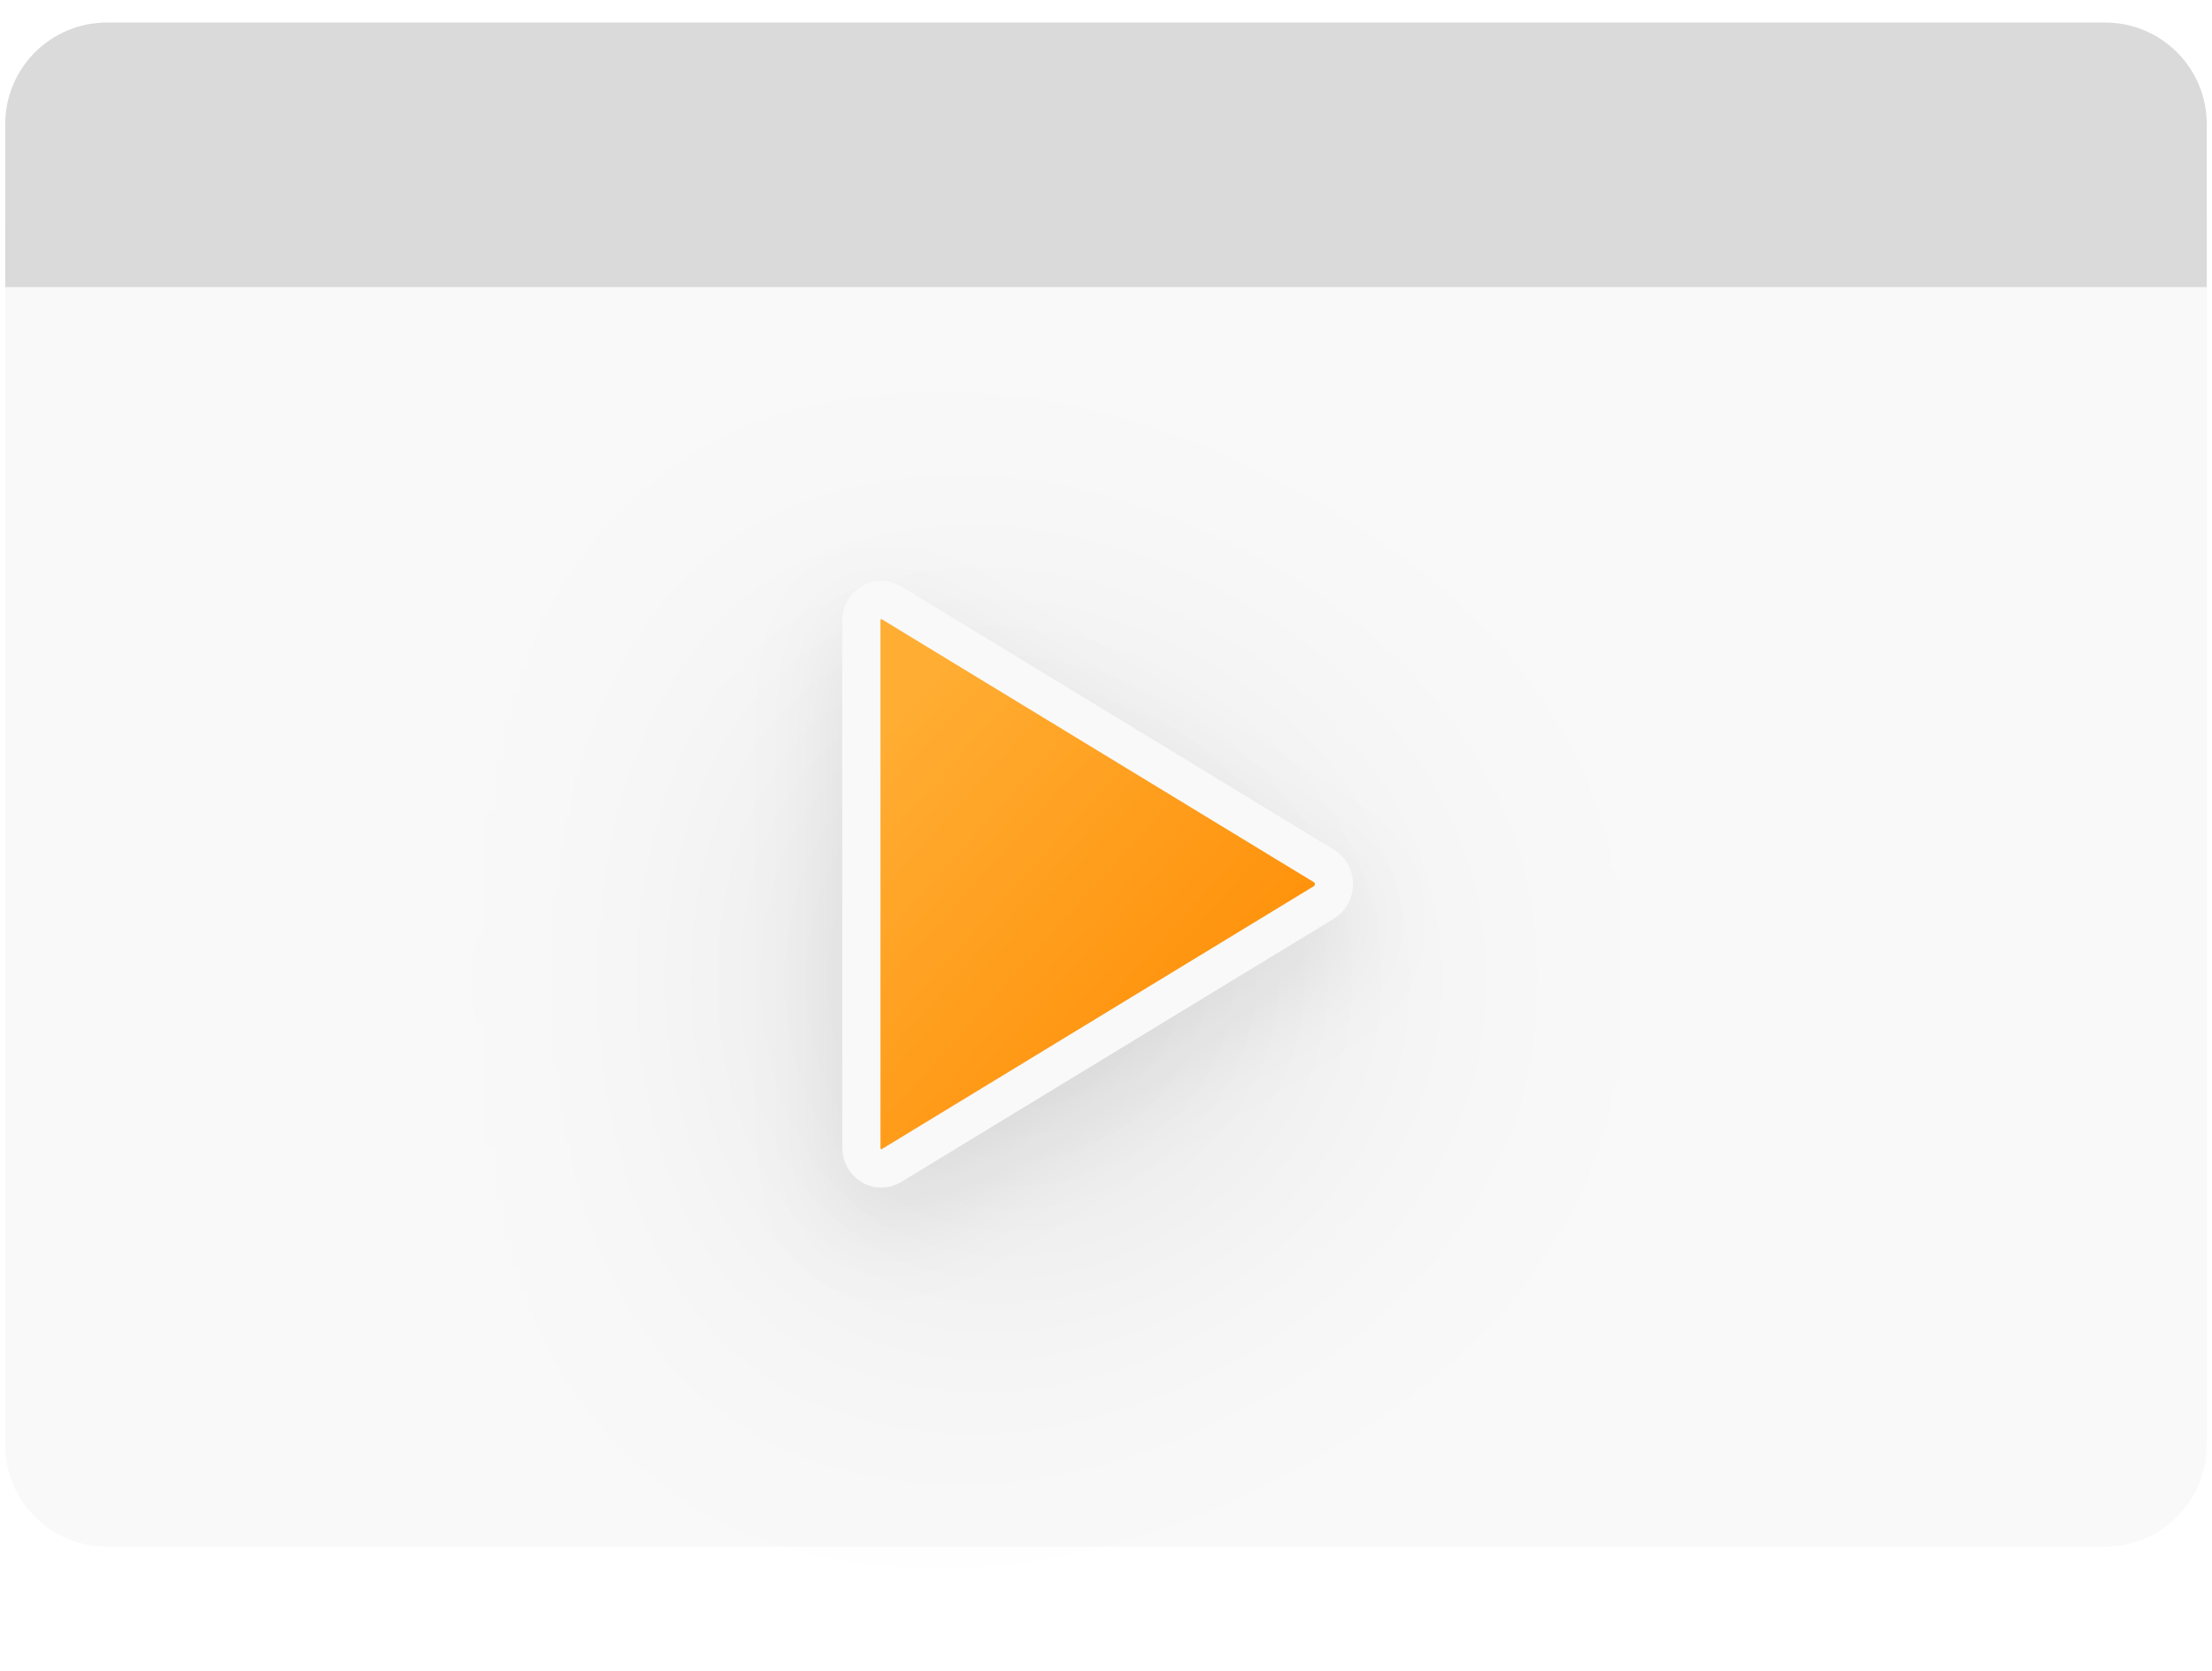
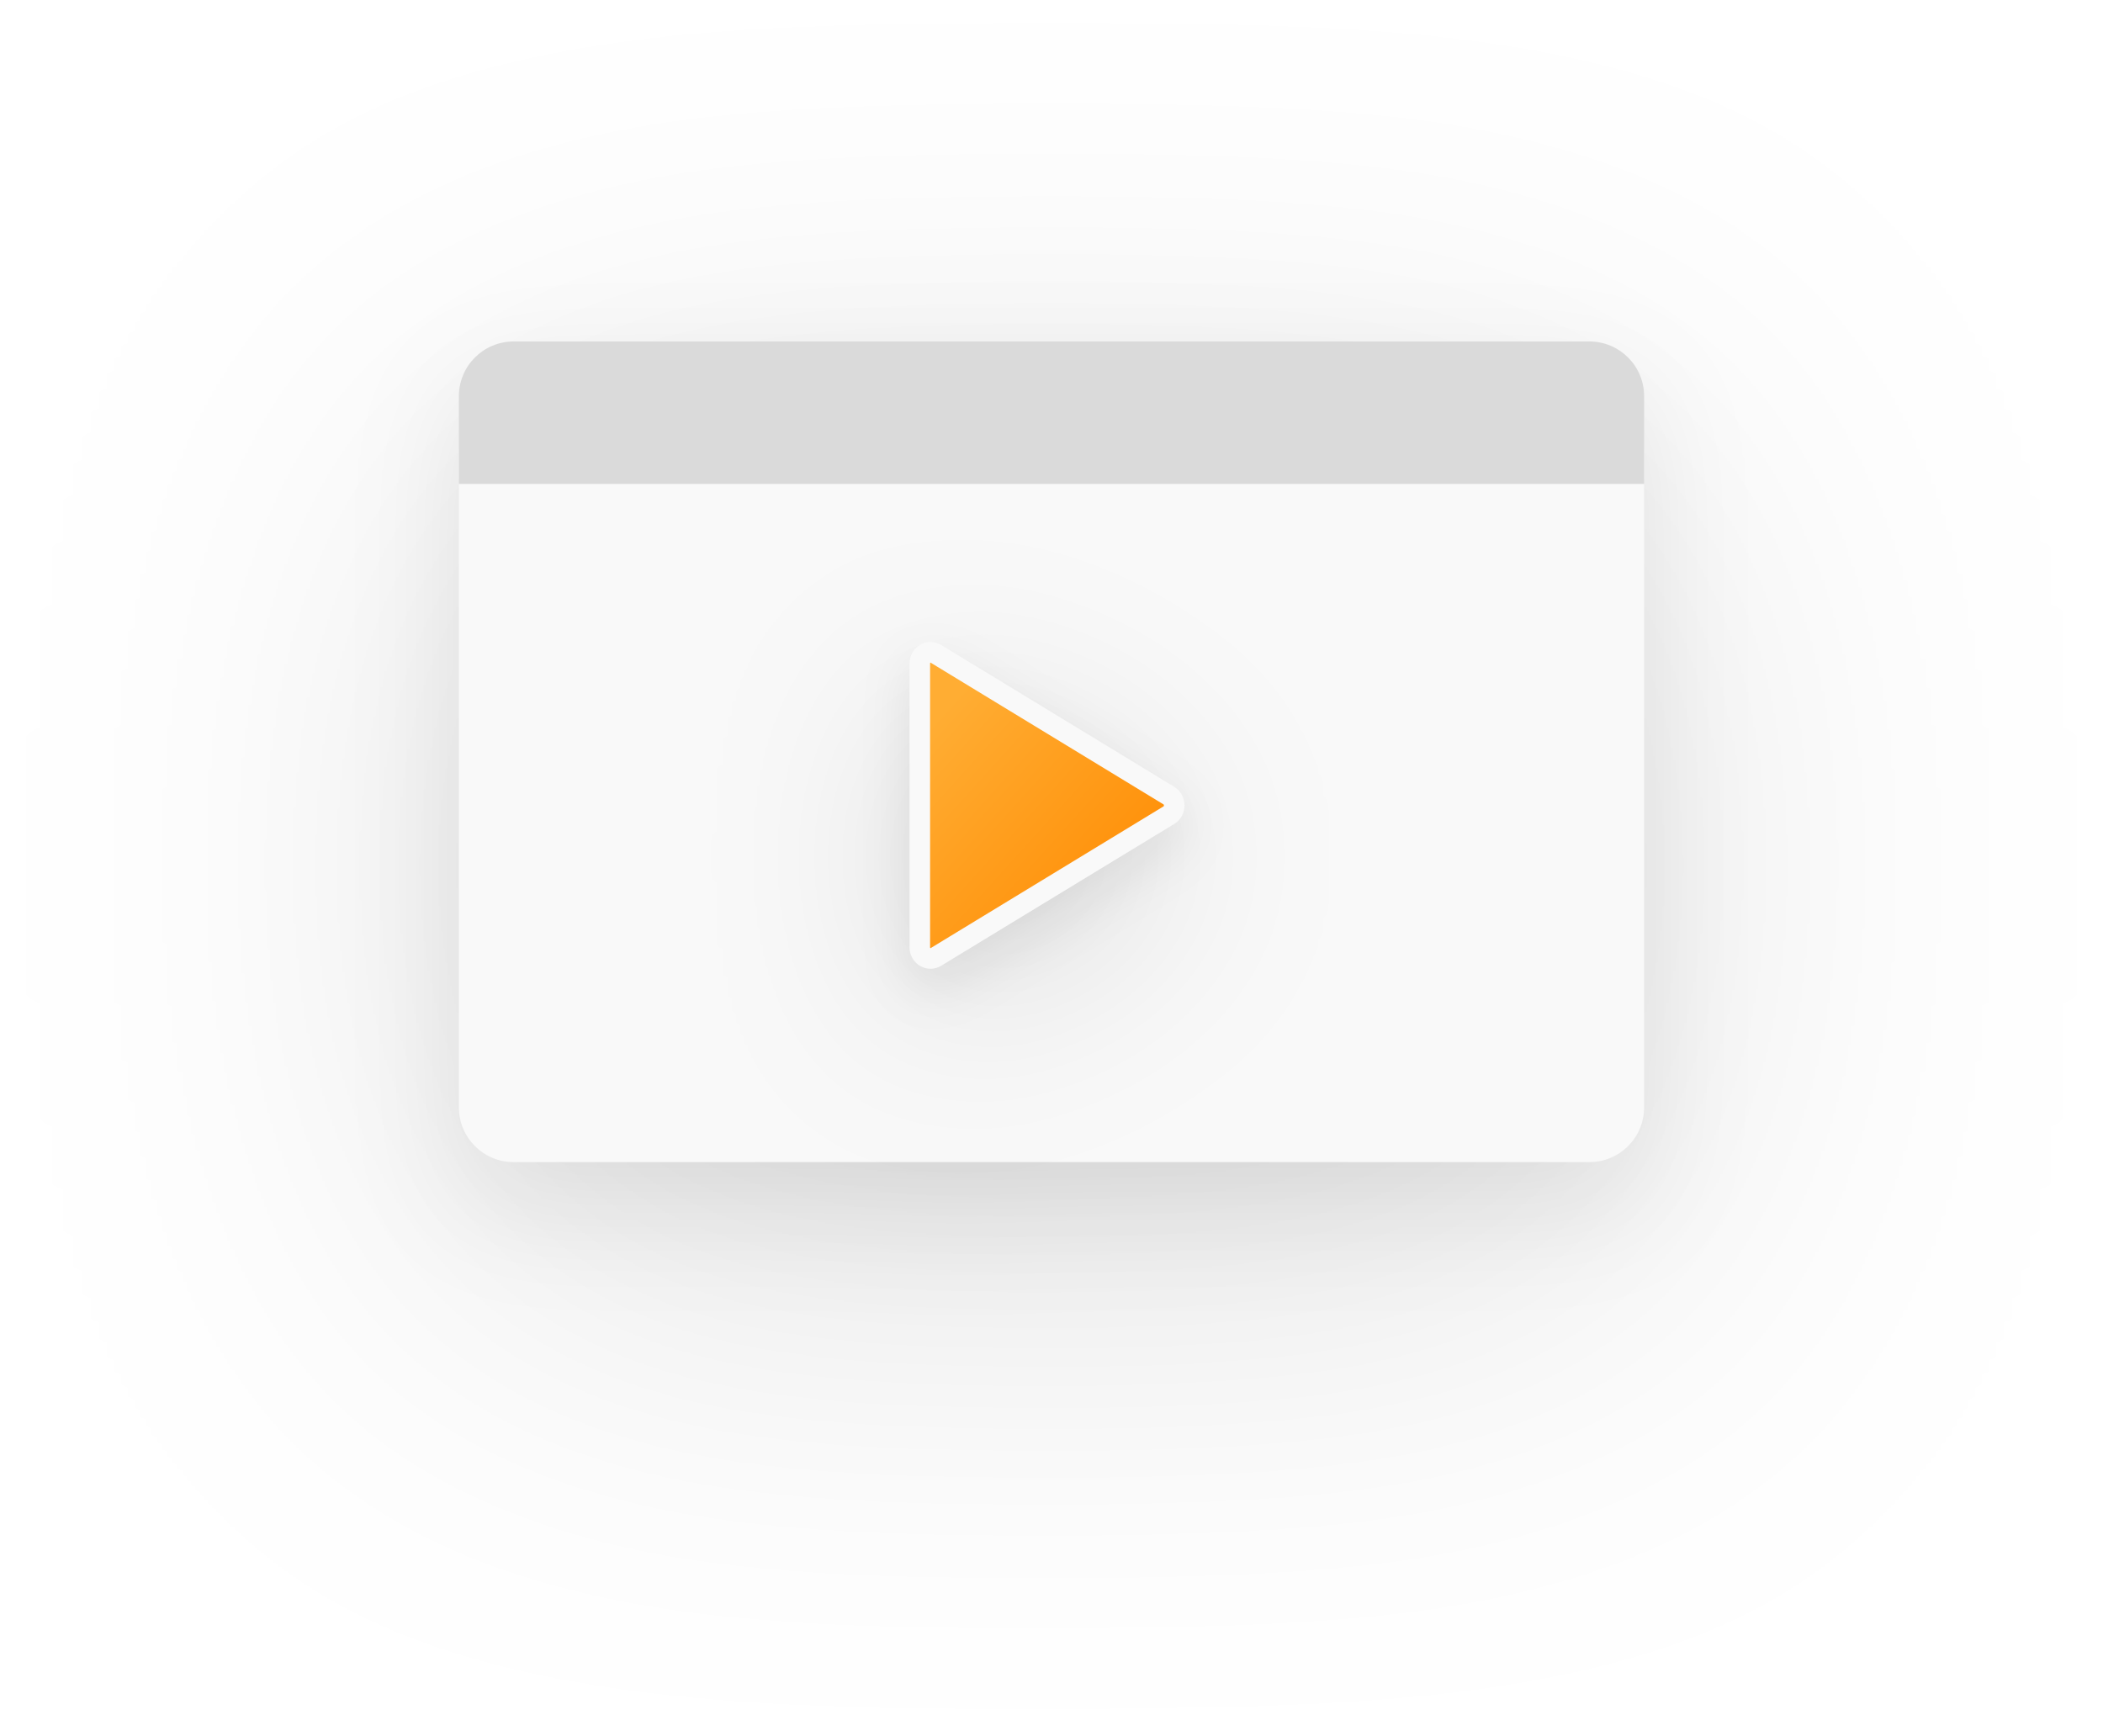
- <svg xmlns="http://www.w3.org/2000/svg" width="94" height="71" viewBox="0 0 94 71" fill="none">
-   <path d="M0.222 9.422H93.778V61.423C93.778 63.809 91.844 65.743 89.458 65.743H4.542C2.156 65.743 0.222 63.809 0.222 61.423V9.422Z" fill="#F9F9F9" />
-   <g filter="url(#filter0_dd_2892_678)">
-     <path d="M56.263 36.81C56.827 37.154 56.827 38.011 56.263 38.355L37.873 49.549C37.31 49.892 36.605 49.463 36.605 48.777L36.605 26.388C36.605 25.702 37.31 25.273 37.873 25.616L56.263 36.81Z" fill="url(#paint0_linear_2892_678)" />
-     <path d="M56.263 36.81C56.827 37.154 56.827 38.011 56.263 38.355L37.873 49.549C37.31 49.892 36.605 49.463 36.605 48.777L36.605 26.388C36.605 25.702 37.31 25.273 37.873 25.616L56.263 36.81Z" stroke="#F9F9F9" stroke-width="1.623" />
+ <svg xmlns="http://www.w3.org/2000/svg" width="166" height="137" viewBox="0 0 166 137" fill="none">
+   <g filter="url(#filter0_dd_3226_1451)">
+     <path d="M36.222 35.422H129.778V87.423C129.778 89.809 127.844 91.743 125.458 91.743H40.542C38.156 91.743 36.222 89.809 36.222 87.423V35.422Z" fill="#F9F9F9" />
+     <g filter="url(#filter1_dd_3226_1451)">
+       <path d="M92.263 62.81C92.827 63.154 92.827 64.011 92.263 64.355L73.873 75.549C73.31 75.892 72.605 75.463 72.605 74.777L72.605 52.388C72.605 51.702 73.31 51.273 73.873 51.616L92.263 62.81Z" fill="url(#paint0_linear_3226_1451)" />
+       <path d="M92.263 62.81C92.827 63.154 92.827 64.011 92.263 64.355L73.873 75.549C73.31 75.892 72.605 75.463 72.605 74.777L72.605 52.388C72.605 51.702 73.31 51.273 73.873 51.616L92.263 62.81Z" stroke="#F9F9F9" stroke-width="1.623" />
+     </g>
+     <path d="M36.222 31.278C36.222 28.892 38.156 26.958 40.542 26.958H125.458C127.844 26.958 129.778 28.892 129.778 31.278V38.203H36.222V31.278Z" fill="#DADADA" />
  </g>
-   <path d="M0.222 5.278C0.222 2.892 2.156 0.958 4.542 0.958H89.458C91.844 0.958 93.778 2.892 93.778 5.278V12.203H0.222V5.278Z" fill="#DADADA" />
  <defs>
-     <filter id="filter0_dd_2892_678" x="19.56" y="12.501" width="54.171" height="58.279" filterUnits="userSpaceOnUse" color-interpolation-filters="sRGB">
+     <filter id="filter0_dd_3226_1451" x="-9.541" y="-9.88" width="185.082" height="157.036" filterUnits="userSpaceOnUse" color-interpolation-filters="sRGB">
+       <feFlood flood-opacity="0" result="BackgroundImageFix" />
+       <feColorMatrix in="SourceAlpha" type="matrix" values="0 0 0 0 0 0 0 0 0 0 0 0 0 0 0 0 0 0 127 0" result="hardAlpha" />
+       <feOffset dy="8.96" />
+       <feGaussianBlur stdDeviation="17.92" />
+       <feColorMatrix type="matrix" values="0 0 0 0 0 0 0 0 0 0 0 0 0 0 0 0 0 0 0.12 0" />
+       <feBlend mode="normal" in2="BackgroundImageFix" result="effect1_dropShadow_3226_1451" />
+       <feColorMatrix in="SourceAlpha" type="matrix" values="0 0 0 0 0 0 0 0 0 0 0 0 0 0 0 0 0 0 127 0" result="hardAlpha" />
+       <feOffset dy="3.584" />
+       <feGaussianBlur stdDeviation="4.48" />
+       <feColorMatrix type="matrix" values="0 0 0 0 0 0 0 0 0 0 0 0 0 0 0 0 0 0 0.08 0" />
+       <feBlend mode="normal" in2="effect1_dropShadow_3226_1451" result="effect2_dropShadow_3226_1451" />
+       <feBlend mode="normal" in="SourceGraphic" in2="effect2_dropShadow_3226_1451" result="shape" />
+     </filter>
+     <filter id="filter1_dd_3226_1451" x="55.56" y="38.501" width="54.171" height="58.279" filterUnits="userSpaceOnUse" color-interpolation-filters="sRGB">
      <feFlood flood-opacity="0" result="BackgroundImageFix" />
      <feColorMatrix in="SourceAlpha" type="matrix" values="0 0 0 0 0 0 0 0 0 0 0 0 0 0 0 0 0 0 127 0" result="hardAlpha" />
      <feOffset dy="4.058" />
      <feGaussianBlur stdDeviation="8.117" />
      <feColorMatrix type="matrix" values="0 0 0 0 0 0 0 0 0 0 0 0 0 0 0 0 0 0 0.12 0" />
-       <feBlend mode="normal" in2="BackgroundImageFix" result="effect1_dropShadow_2892_678" />
+       <feBlend mode="normal" in2="BackgroundImageFix" result="effect1_dropShadow_3226_1451" />
      <feColorMatrix in="SourceAlpha" type="matrix" values="0 0 0 0 0 0 0 0 0 0 0 0 0 0 0 0 0 0 127 0" result="hardAlpha" />
      <feOffset dy="1.623" />
      <feGaussianBlur stdDeviation="2.029" />
      <feColorMatrix type="matrix" values="0 0 0 0 0 0 0 0 0 0 0 0 0 0 0 0 0 0 0.08 0" />
-       <feBlend mode="normal" in2="effect1_dropShadow_2892_678" result="effect2_dropShadow_2892_678" />
-       <feBlend mode="normal" in="SourceGraphic" in2="effect2_dropShadow_2892_678" result="shape" />
+       <feBlend mode="normal" in2="effect1_dropShadow_3226_1451" result="effect2_dropShadow_3226_1451" />
+       <feBlend mode="normal" in="SourceGraphic" in2="effect2_dropShadow_3226_1451" result="shape" />
    </filter>
-     <linearGradient id="paint0_linear_2892_678" x1="39.492" y1="28.971" x2="57.249" y2="45.019" gradientUnits="userSpaceOnUse">
+     <linearGradient id="paint0_linear_3226_1451" x1="75.492" y1="54.971" x2="93.249" y2="71.019" gradientUnits="userSpaceOnUse">
      <stop stop-color="#FFAD33" />
      <stop offset="1" stop-color="#FF8A00" />
    </linearGradient>
  </defs>
</svg>
